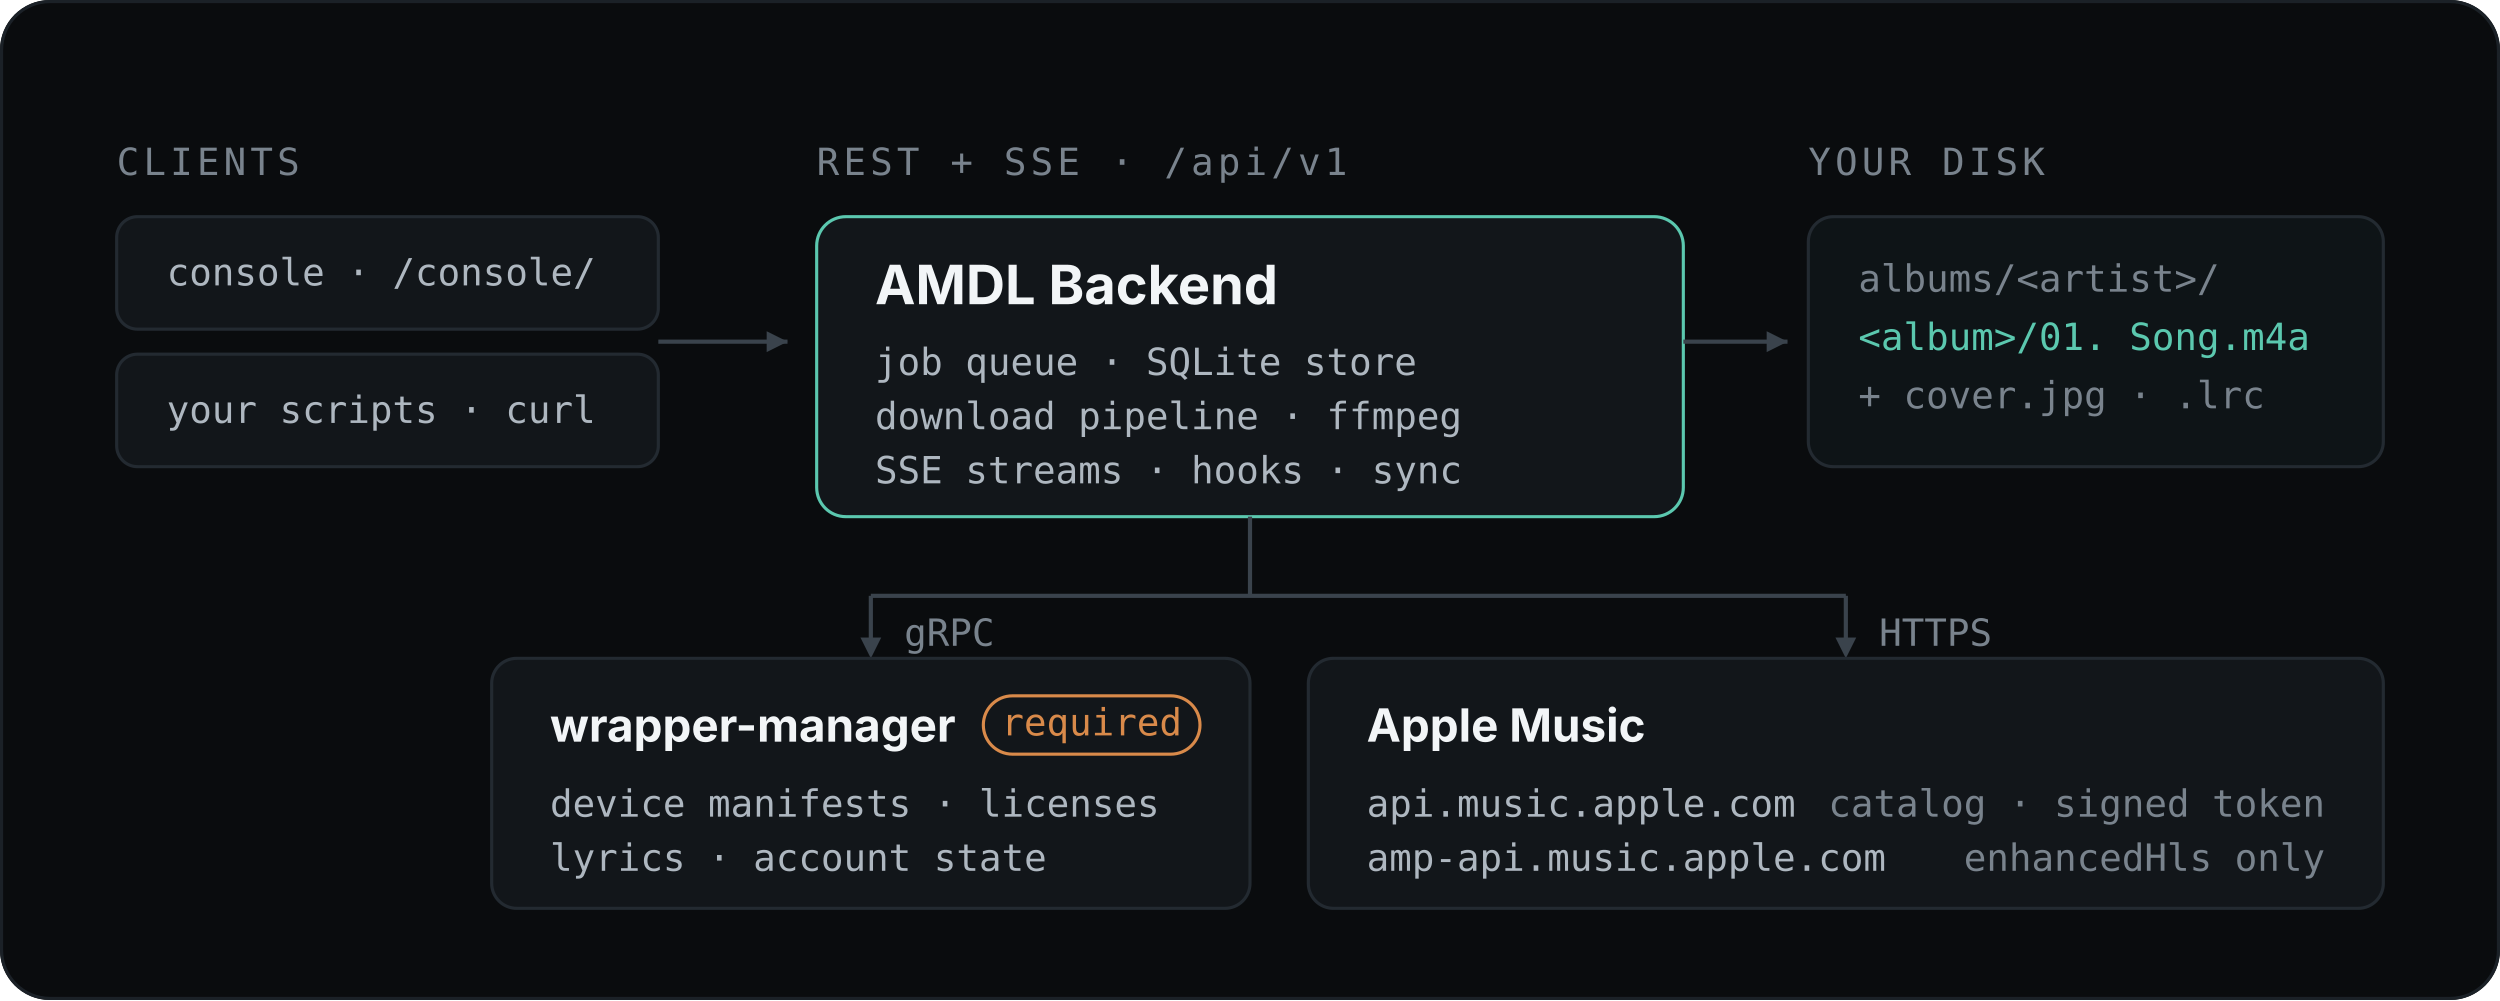
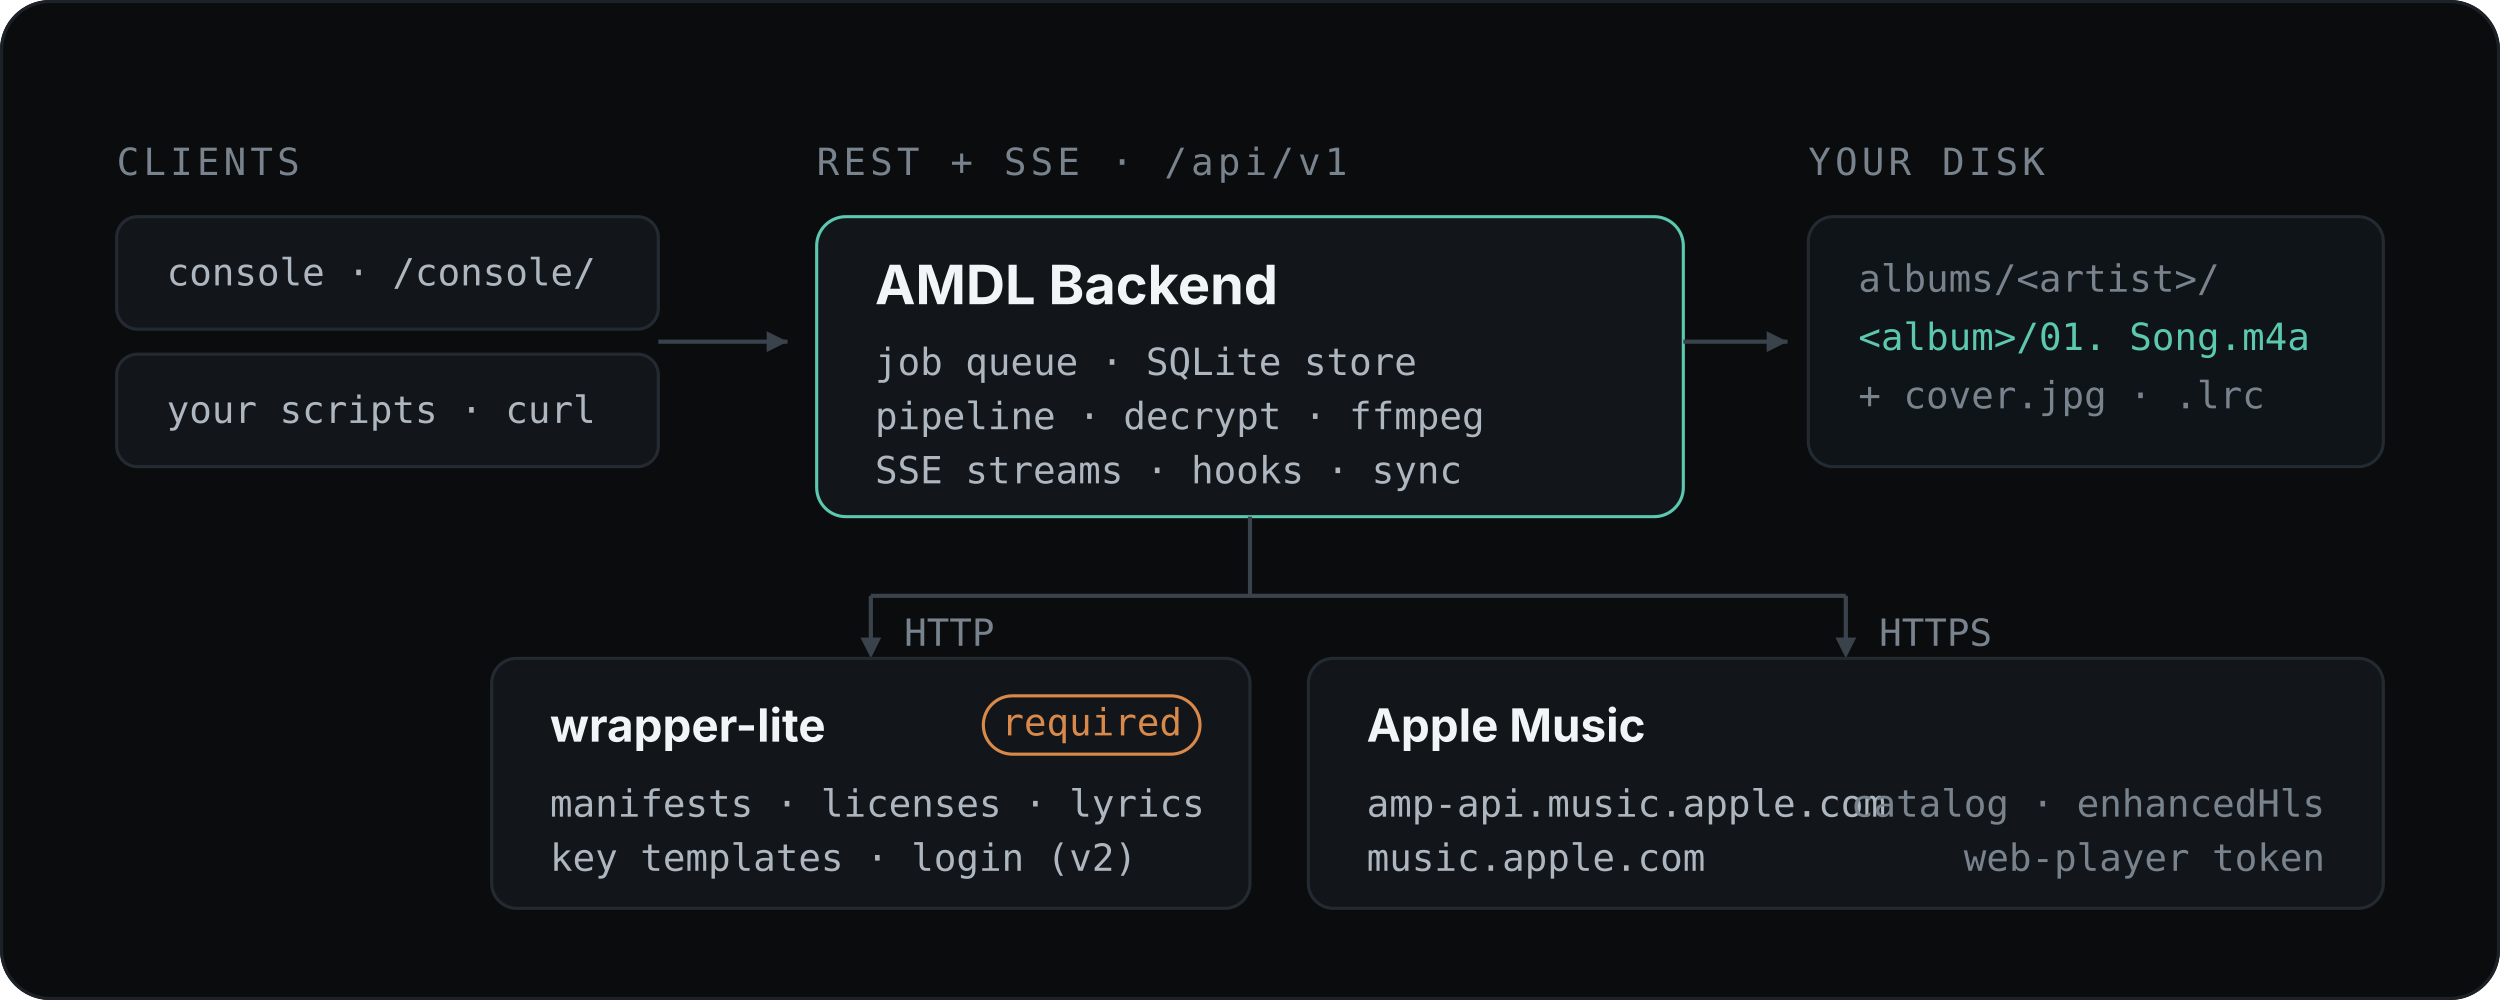
<svg xmlns="http://www.w3.org/2000/svg" width="1200" height="480" viewBox="0 0 1200 480" role="img" aria-labelledby="archTitle archDesc">
  <rect width="1200" height="480" rx="24" fill="#0A0C0E" />
  <rect x="0.75" y="0.75" width="1198.5" height="478.5" rx="23.25" fill="none" stroke="#1B2127" stroke-width="1.5" />
  <g font-family="ui-monospace,SFMono-Regular,Menlo,monospace" font-size="18" fill="#79838D" letter-spacing="2">
    <text x="56" y="84">CLIENTS</text>
    <text x="392" y="84">REST + SSE  ·  /api/v1</text>
    <text x="868" y="84">YOUR DISK</text>
  </g>
  <g fill="#12161A" stroke="#232A31" stroke-width="1.5">
    <rect x="56" y="104" width="260" height="54" rx="10" />
    <rect x="56" y="170" width="260" height="54" rx="10" />
  </g>
  <g font-family="ui-monospace,SFMono-Regular,Menlo,monospace" font-size="18" fill="#AEB7C0">
    <text x="80" y="137">console · /console/</text>
    <text x="80" y="203">your scripts · curl</text>
  </g>
  <path d="M316 164 H 378" stroke="#3A434C" stroke-width="2" fill="none" />
  <path d="M378 164 l -10 -5 v 10 z" fill="#3A434C" />
  <rect x="392" y="104" width="416" height="144" rx="14" fill="#12161A" stroke="#5BC8AF" stroke-width="1.5" />
  <text x="420" y="146" font-family="-apple-system,BlinkMacSystemFont,'Segoe UI','PingFang SC',sans-serif" font-size="26" font-weight="700" fill="#F2F5F7">AMDL Backend</text>
  <g font-family="ui-monospace,SFMono-Regular,Menlo,monospace" font-size="18" fill="#AEB7C0">
    <text x="420" y="180">job queue · SQLite store</text>
-     <text x="420" y="206">download pipeline · ffmpeg</text>
+     <text x="420" y="206">pipeline · decrypt · ffmpeg</text>
    <text x="420" y="232">SSE streams · hooks · sync</text>
  </g>
  <path d="M808 164 H 858" stroke="#3A434C" stroke-width="2" fill="none" />
  <path d="M858 164 l -10 -5 v 10 z" fill="#3A434C" />
  <rect x="868" y="104" width="276" height="120" rx="12" fill="#0E1417" stroke="#232A31" stroke-width="1.5" />
  <g font-family="ui-monospace,SFMono-Regular,Menlo,monospace" font-size="18">
    <text x="892" y="140" fill="#79838D">albums/&lt;artist&gt;/</text>
    <text x="892" y="168" fill="#5BC8AF">&lt;album&gt;/01. Song.m4a</text>
    <text x="892" y="196" fill="#79838D">+ cover.jpg · .lrc</text>
  </g>
  <path d="M600 248 V 286 M 418 286 H 886 M 418 286 V 310 M 886 286 V 310" stroke="#3A434C" stroke-width="2" fill="none" />
  <path d="M418 316 l -5 -10 h 10 z M886 316 l -5 -10 h 10 z" fill="#3A434C" />
  <g font-family="ui-monospace,SFMono-Regular,Menlo,monospace" font-size="18" fill="#79838D">
-     <text x="434" y="310">gRPC</text>
+     <text x="434" y="310">HTTP</text>
    <text x="902" y="310">HTTPS</text>
  </g>
  <rect x="236" y="316" width="364" height="120" rx="12" fill="#12161A" stroke="#232A31" stroke-width="1.5" />
-   <text x="264" y="356" font-family="-apple-system,BlinkMacSystemFont,'Segoe UI','PingFang SC',sans-serif" font-size="22" font-weight="700" fill="#F2F5F7">wrapper-manager</text>
+   <text x="264" y="356" font-family="-apple-system,BlinkMacSystemFont,'Segoe UI','PingFang SC',sans-serif" font-size="22" font-weight="700" fill="#F2F5F7">wrapper-lite</text>
  <rect x="472" y="334" width="104" height="28" rx="14" fill="none" stroke="#D98A4A" stroke-width="1.5" />
  <text x="524" y="353" font-family="ui-monospace,SFMono-Regular,Menlo,monospace" font-size="18" fill="#D98A4A" text-anchor="middle">required</text>
  <g font-family="ui-monospace,SFMono-Regular,Menlo,monospace" font-size="18" fill="#AEB7C0">
-     <text x="264" y="392">device manifests · licenses</text>
-     <text x="264" y="418">lyrics · account state</text>
+     <text x="264" y="392">manifests · licenses · lyrics</text>
+     <text x="264" y="418">key templates · login (v2)</text>
  </g>
  <rect x="628" y="316" width="516" height="120" rx="12" fill="#12161A" stroke="#232A31" stroke-width="1.5" />
  <text x="656" y="356" font-family="-apple-system,BlinkMacSystemFont,'Segoe UI','PingFang SC',sans-serif" font-size="22" font-weight="700" fill="#F2F5F7">Apple Music</text>
  <g font-family="ui-monospace,SFMono-Regular,Menlo,monospace" font-size="18">
-     <text x="656" y="392" fill="#AEB7C0">api.music.apple.com</text>
-     <text x="1116" y="392" fill="#79838D" text-anchor="end">catalog · signed token</text>
-     <text x="656" y="418" fill="#AEB7C0">amp-api.music.apple.com</text>
-     <text x="1116" y="418" fill="#79838D" text-anchor="end">enhancedHls only</text>
+     <text x="656" y="392" fill="#AEB7C0">amp-api.music.apple.com</text>
+     <text x="1116" y="392" fill="#79838D" text-anchor="end">catalog · enhancedHls</text>
+     <text x="656" y="418" fill="#AEB7C0">music.apple.com</text>
+     <text x="1116" y="418" fill="#79838D" text-anchor="end">web-player token</text>
  </g>
</svg>
